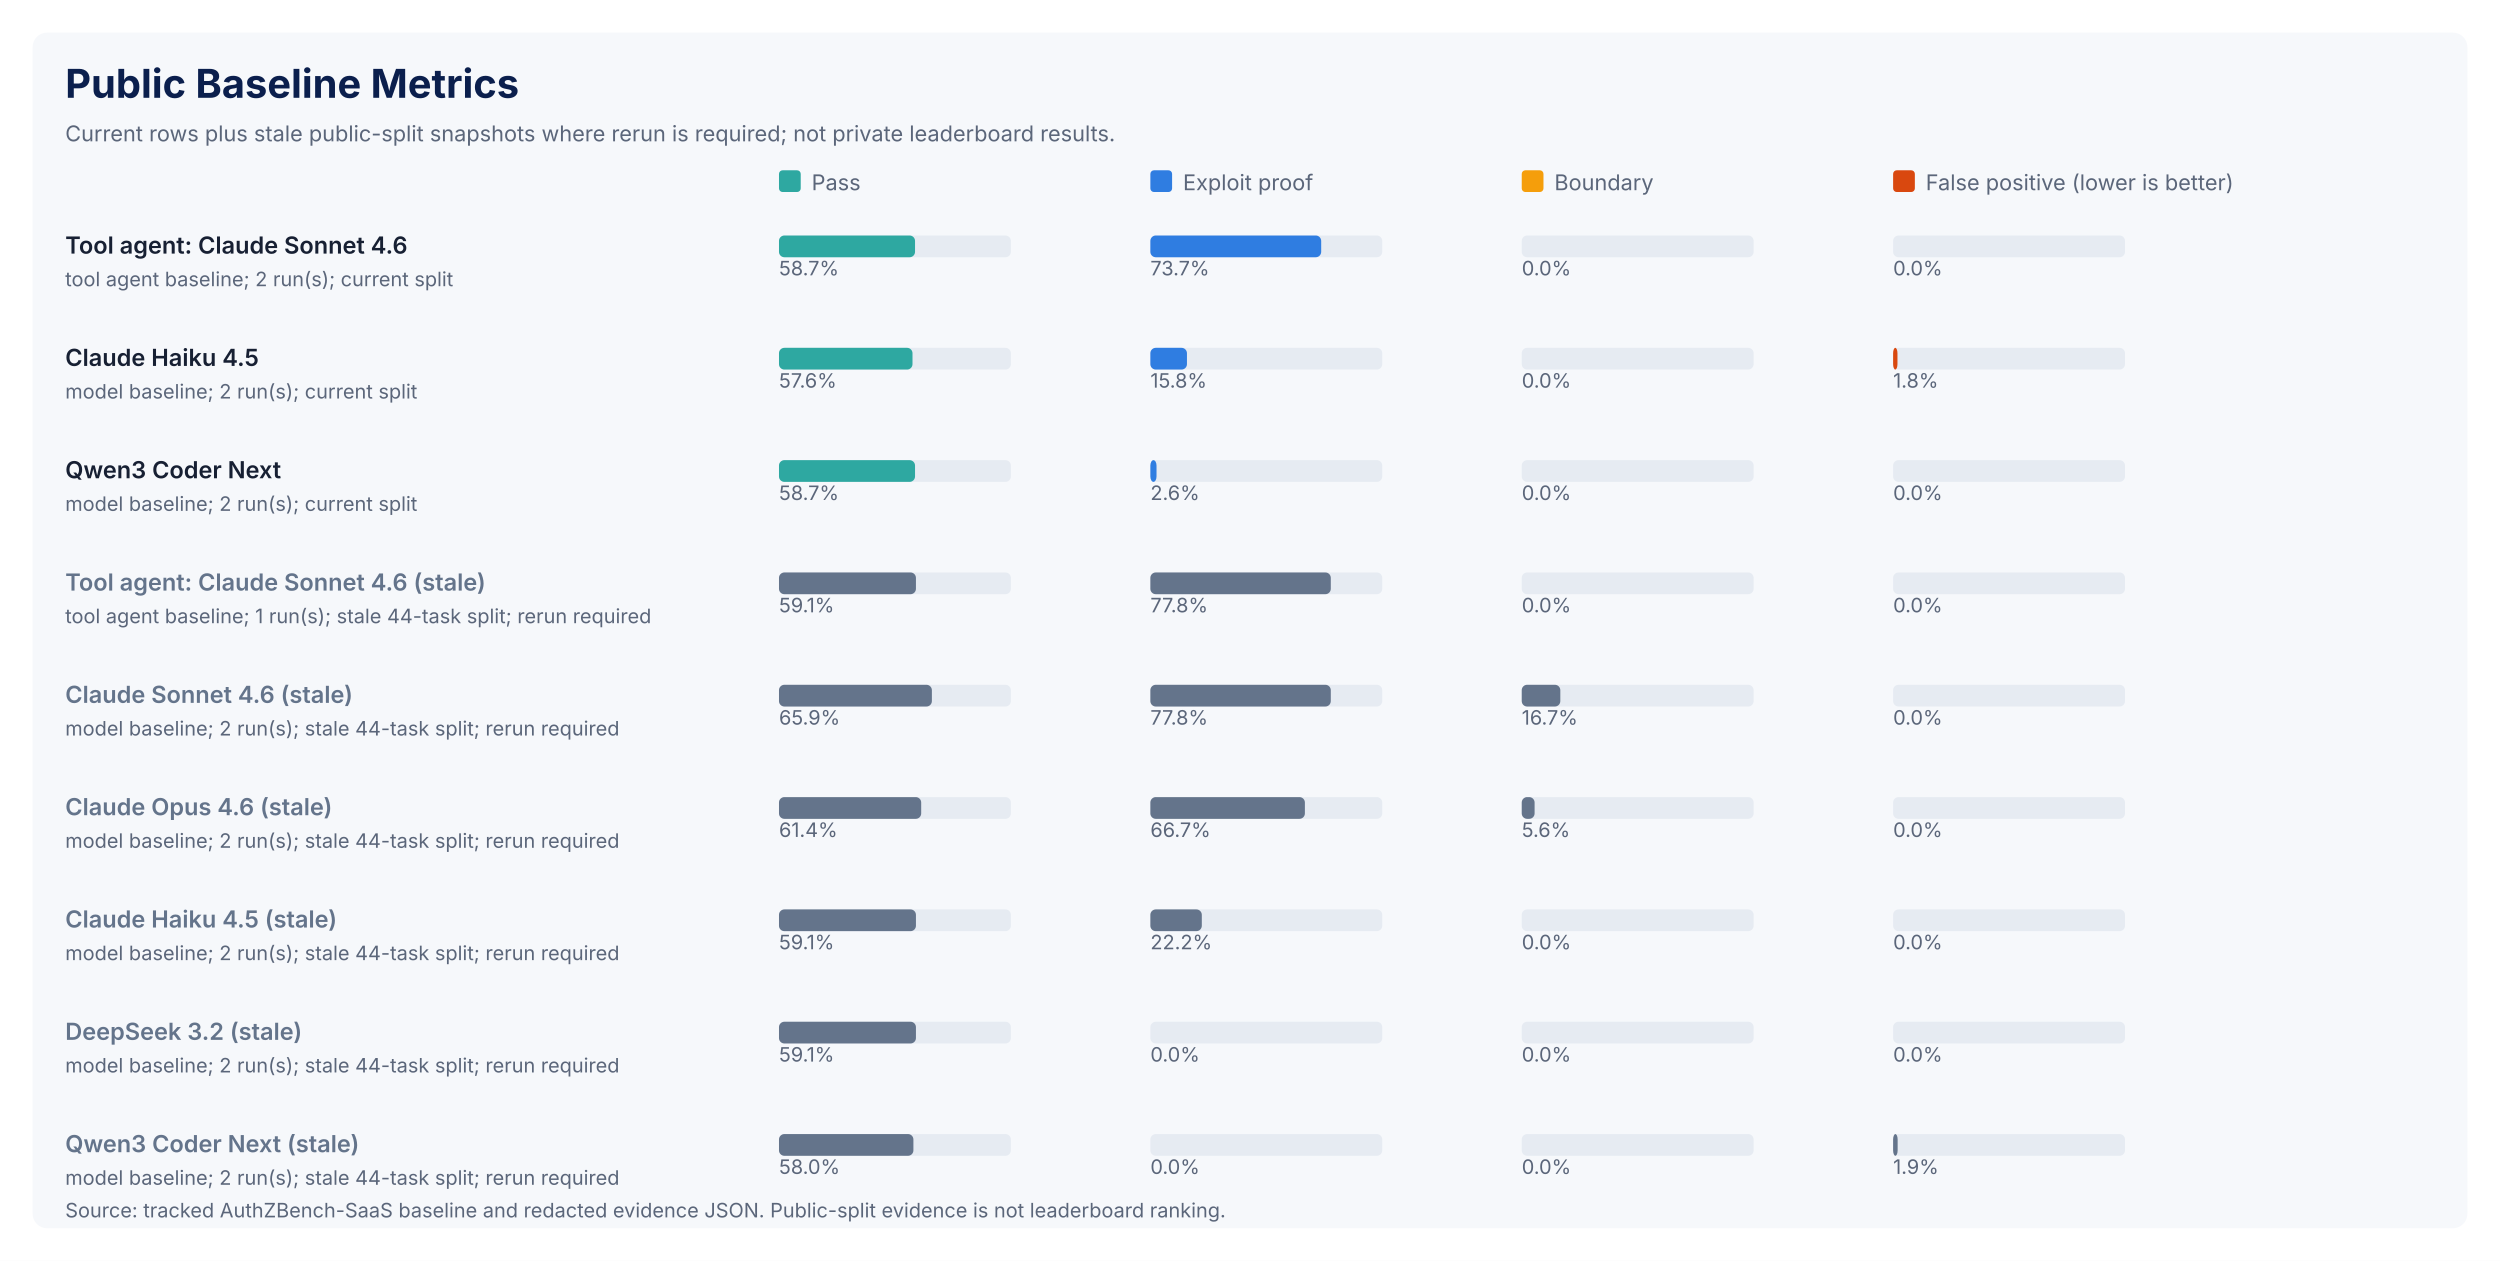
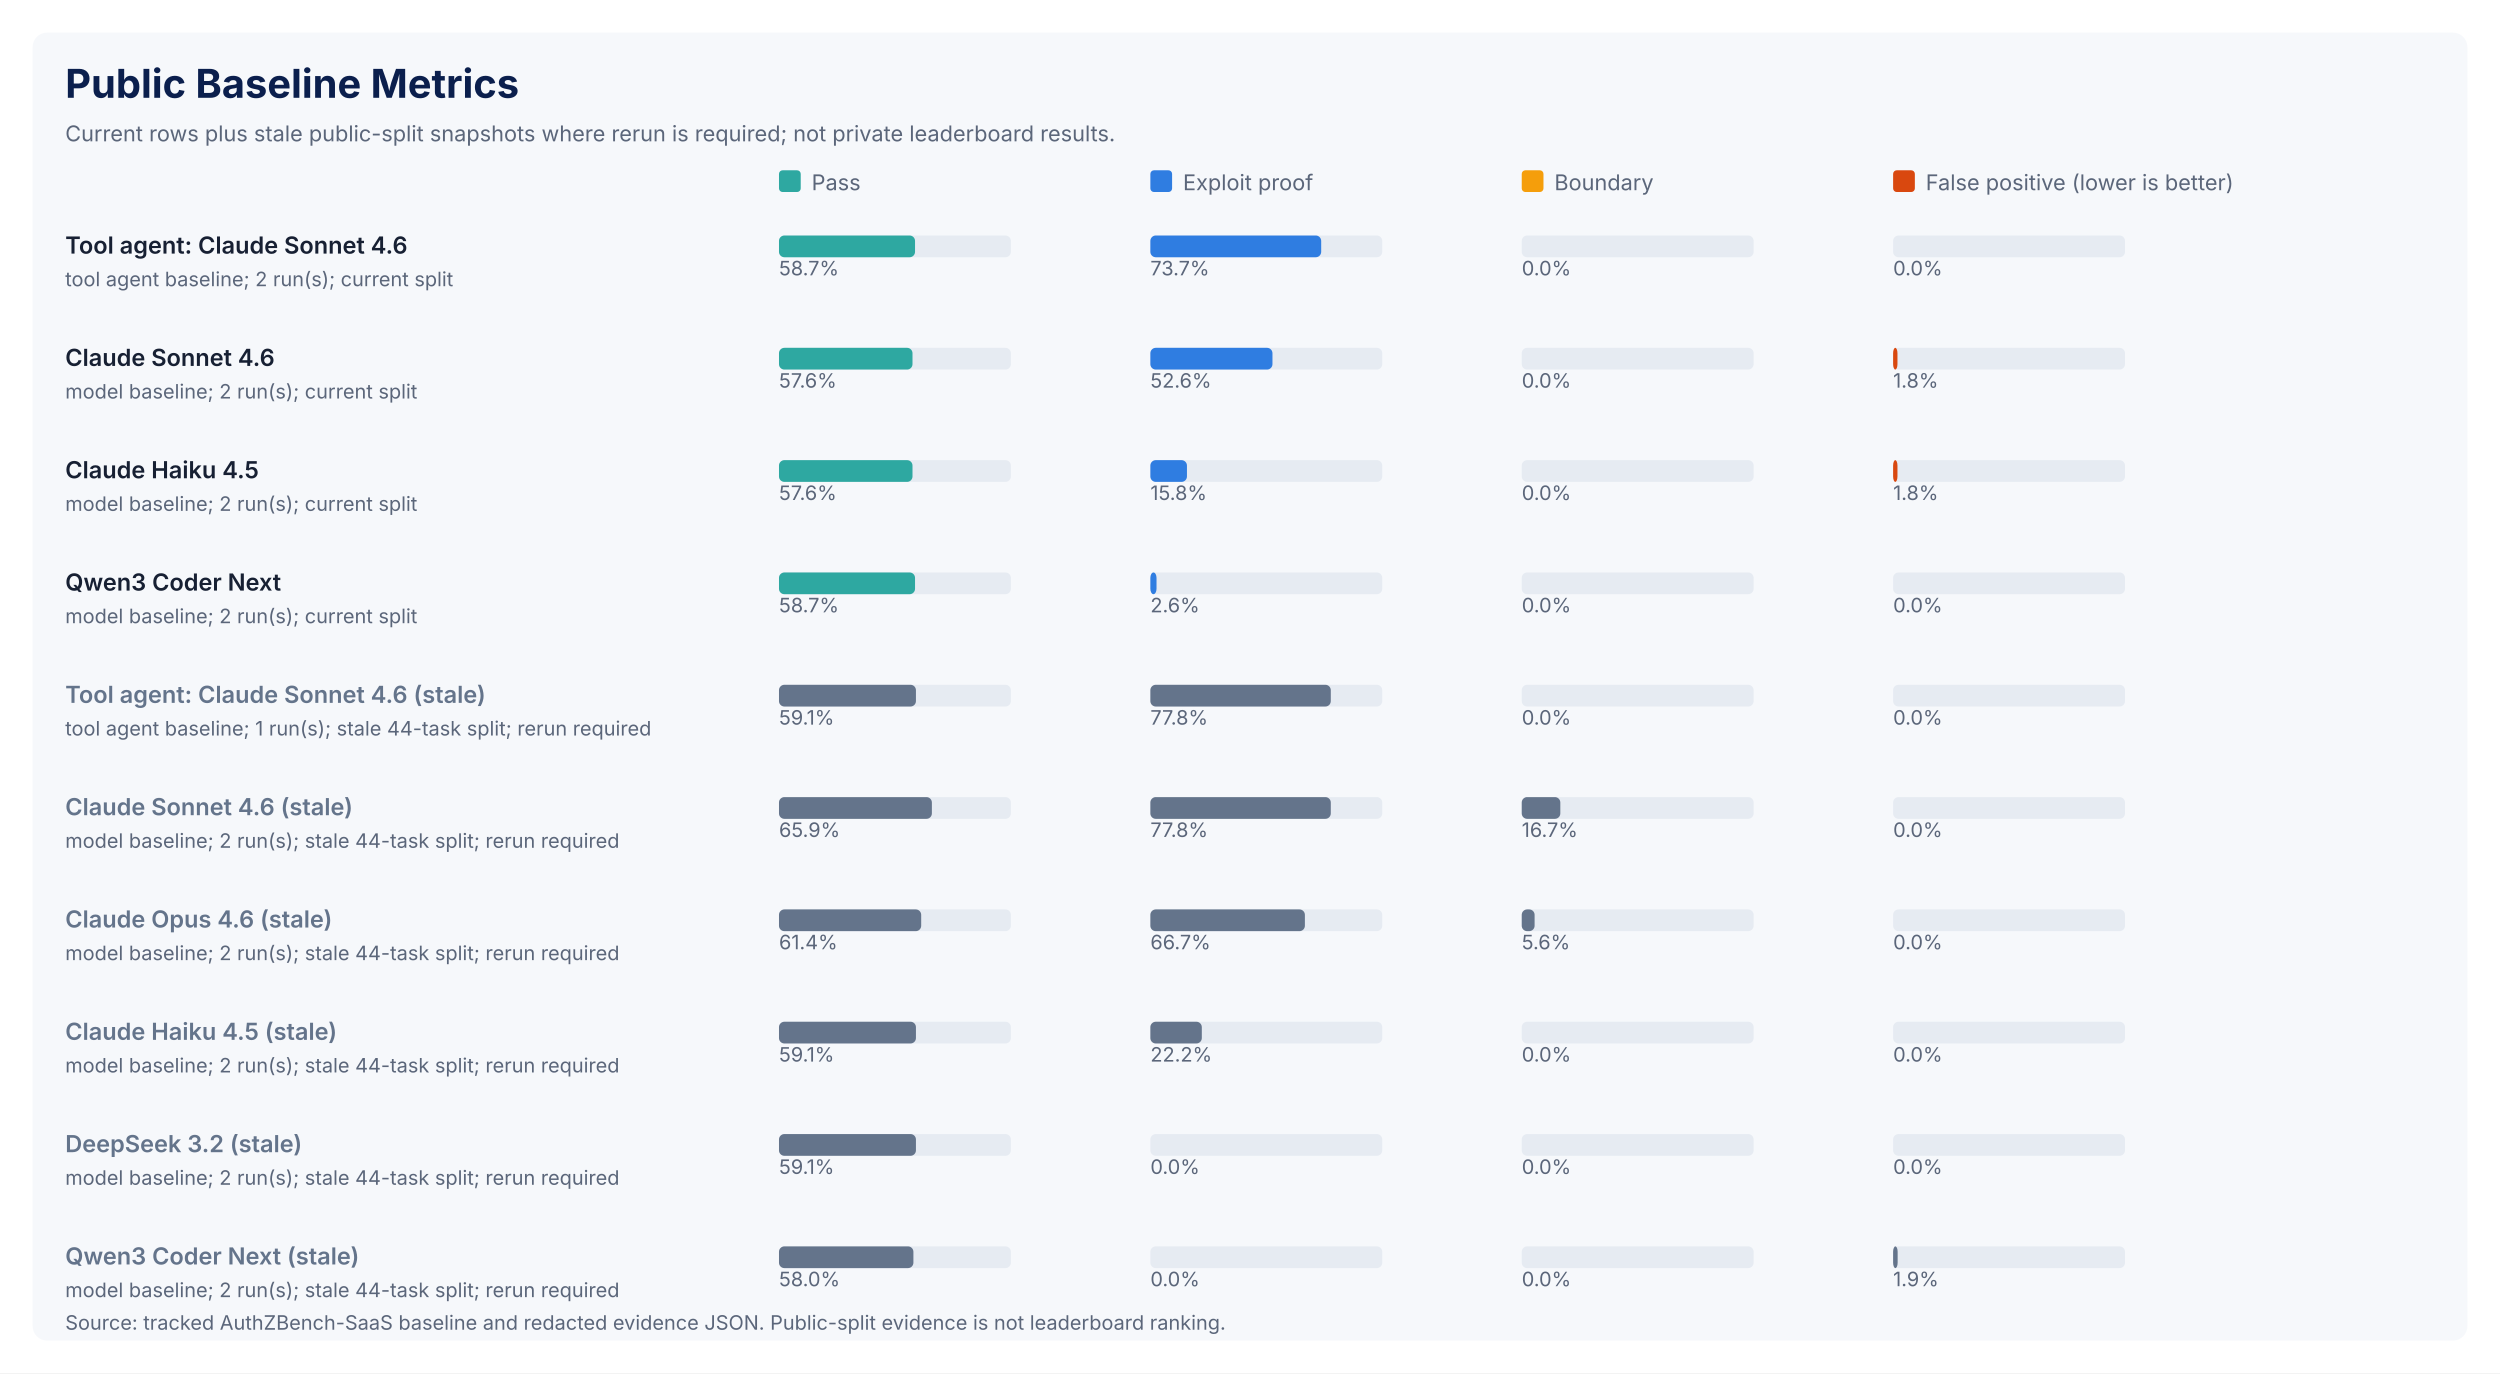
- <svg xmlns="http://www.w3.org/2000/svg" width="1380" height="696" viewBox="0 0 1380 696" role="img" aria-labelledby="title desc">
-   <rect x="0.0" y="0.0" width="1380.0" height="696.0" rx="0" fill="#ffffff" />
-   <rect x="18.0" y="18.0" width="1344.0" height="660.0" rx="8" fill="#f6f8fb" />
+ <svg xmlns="http://www.w3.org/2000/svg" width="1380" height="758" viewBox="0 0 1380 758" role="img" aria-labelledby="title desc">
+   <rect x="0.0" y="0.0" width="1380.0" height="758.0" rx="0" fill="#ffffff" />
+   <rect x="18.0" y="18.0" width="1344.0" height="722.0" rx="8" fill="#f6f8fb" />
  <text x="36.0" y="54.0" fill="#0b1f4d" font-family="Inter, Arial, sans-serif" font-size="22" font-weight="700">Public Baseline Metrics</text>
  <text x="36.0" y="78.0" fill="#5b667a" font-family="Inter, Arial, sans-serif" font-size="12" font-weight="400">Current rows plus stale public-split snapshots where rerun is required; not private leaderboard results.</text>
  <rect x="430.0" y="94.0" width="12.0" height="12.0" rx="2" fill="#2ea8a1" />
  <text x="448.0" y="105.0" fill="#5b667a" font-family="Inter, Arial, sans-serif" font-size="12" font-weight="400">Pass</text>
  <rect x="635.0" y="94.0" width="12.0" height="12.0" rx="2" fill="#2f7de1" />
  <text x="653.0" y="105.0" fill="#5b667a" font-family="Inter, Arial, sans-serif" font-size="12" font-weight="400">Exploit proof</text>
  <rect x="840.0" y="94.0" width="12.0" height="12.0" rx="2" fill="#f59e0b" />
  <text x="858.0" y="105.0" fill="#5b667a" font-family="Inter, Arial, sans-serif" font-size="12" font-weight="400">Boundary</text>
  <rect x="1045.0" y="94.0" width="12.0" height="12.0" rx="2" fill="#d9480f" />
  <text x="1063.0" y="105.0" fill="#5b667a" font-family="Inter, Arial, sans-serif" font-size="12" font-weight="400">False positive (lower is better)</text>
  <text x="36.0" y="140.0" fill="#172033" font-family="Inter, Arial, sans-serif" font-size="13" font-weight="600">Tool agent: Claude Sonnet 4.6</text>
  <text x="36.0" y="158.0" fill="#5b667a" font-family="Inter, Arial, sans-serif" font-size="11" font-weight="400">tool agent baseline; 2 run(s); current split</text>
  <rect x="430.0" y="130.0" width="128.0" height="12.0" rx="3" fill="#e6ebf2" />
  <rect x="430.0" y="130.0" width="75.1" height="12.0" rx="3" fill="#2ea8a1" />
  <text x="430.0" y="152.0" fill="#5b667a" font-family="Inter, Arial, sans-serif" font-size="11" font-weight="400">58.7%</text>
  <rect x="635.0" y="130.0" width="128.0" height="12.0" rx="3" fill="#e6ebf2" />
  <rect x="635.0" y="130.0" width="94.3" height="12.0" rx="3" fill="#2f7de1" />
  <text x="635.0" y="152.0" fill="#5b667a" font-family="Inter, Arial, sans-serif" font-size="11" font-weight="400">73.7%</text>
  <rect x="840.0" y="130.0" width="128.0" height="12.0" rx="3" fill="#e6ebf2" />
  <rect x="840.0" y="130.0" width="0.0" height="12.0" rx="3" fill="#f59e0b" />
  <text x="840.0" y="152.0" fill="#5b667a" font-family="Inter, Arial, sans-serif" font-size="11" font-weight="400">0.0%</text>
  <rect x="1045.0" y="130.0" width="128.0" height="12.0" rx="3" fill="#e6ebf2" />
  <rect x="1045.0" y="130.0" width="0.0" height="12.0" rx="3" fill="#d9480f" />
  <text x="1045.0" y="152.0" fill="#5b667a" font-family="Inter, Arial, sans-serif" font-size="11" font-weight="400">0.0%</text>
-   <text x="36.0" y="202.0" fill="#172033" font-family="Inter, Arial, sans-serif" font-size="13" font-weight="600">Claude Haiku 4.5</text>
+   <text x="36.0" y="202.0" fill="#172033" font-family="Inter, Arial, sans-serif" font-size="13" font-weight="600">Claude Sonnet 4.6</text>
  <text x="36.0" y="220.0" fill="#5b667a" font-family="Inter, Arial, sans-serif" font-size="11" font-weight="400">model baseline; 2 run(s); current split</text>
  <rect x="430.0" y="192.0" width="128.0" height="12.0" rx="3" fill="#e6ebf2" />
  <rect x="430.0" y="192.0" width="73.7" height="12.0" rx="3" fill="#2ea8a1" />
  <text x="430.0" y="214.0" fill="#5b667a" font-family="Inter, Arial, sans-serif" font-size="11" font-weight="400">57.6%</text>
  <rect x="635.0" y="192.0" width="128.0" height="12.0" rx="3" fill="#e6ebf2" />
-   <rect x="635.0" y="192.0" width="20.2" height="12.0" rx="3" fill="#2f7de1" />
-   <text x="635.0" y="214.0" fill="#5b667a" font-family="Inter, Arial, sans-serif" font-size="11" font-weight="400">15.8%</text>
+   <rect x="635.0" y="192.0" width="67.4" height="12.0" rx="3" fill="#2f7de1" />
+   <text x="635.0" y="214.0" fill="#5b667a" font-family="Inter, Arial, sans-serif" font-size="11" font-weight="400">52.6%</text>
  <rect x="840.0" y="192.0" width="128.0" height="12.0" rx="3" fill="#e6ebf2" />
  <rect x="840.0" y="192.0" width="0.0" height="12.0" rx="3" fill="#f59e0b" />
  <text x="840.0" y="214.0" fill="#5b667a" font-family="Inter, Arial, sans-serif" font-size="11" font-weight="400">0.0%</text>
  <rect x="1045.0" y="192.0" width="128.0" height="12.0" rx="3" fill="#e6ebf2" />
  <rect x="1045.0" y="192.0" width="2.4" height="12.0" rx="3" fill="#d9480f" />
  <text x="1045.0" y="214.0" fill="#5b667a" font-family="Inter, Arial, sans-serif" font-size="11" font-weight="400">1.8%</text>
-   <text x="36.0" y="264.0" fill="#172033" font-family="Inter, Arial, sans-serif" font-size="13" font-weight="600">Qwen3 Coder Next</text>
+   <text x="36.0" y="264.0" fill="#172033" font-family="Inter, Arial, sans-serif" font-size="13" font-weight="600">Claude Haiku 4.5</text>
  <text x="36.0" y="282.0" fill="#5b667a" font-family="Inter, Arial, sans-serif" font-size="11" font-weight="400">model baseline; 2 run(s); current split</text>
  <rect x="430.0" y="254.0" width="128.0" height="12.0" rx="3" fill="#e6ebf2" />
-   <rect x="430.0" y="254.0" width="75.1" height="12.0" rx="3" fill="#2ea8a1" />
-   <text x="430.0" y="276.0" fill="#5b667a" font-family="Inter, Arial, sans-serif" font-size="11" font-weight="400">58.7%</text>
+   <rect x="430.0" y="254.0" width="73.7" height="12.0" rx="3" fill="#2ea8a1" />
+   <text x="430.0" y="276.0" fill="#5b667a" font-family="Inter, Arial, sans-serif" font-size="11" font-weight="400">57.6%</text>
  <rect x="635.0" y="254.0" width="128.0" height="12.0" rx="3" fill="#e6ebf2" />
-   <rect x="635.0" y="254.0" width="3.4" height="12.0" rx="3" fill="#2f7de1" />
-   <text x="635.0" y="276.0" fill="#5b667a" font-family="Inter, Arial, sans-serif" font-size="11" font-weight="400">2.6%</text>
+   <rect x="635.0" y="254.0" width="20.2" height="12.0" rx="3" fill="#2f7de1" />
+   <text x="635.0" y="276.0" fill="#5b667a" font-family="Inter, Arial, sans-serif" font-size="11" font-weight="400">15.8%</text>
  <rect x="840.0" y="254.0" width="128.0" height="12.0" rx="3" fill="#e6ebf2" />
  <rect x="840.0" y="254.0" width="0.0" height="12.0" rx="3" fill="#f59e0b" />
  <text x="840.0" y="276.0" fill="#5b667a" font-family="Inter, Arial, sans-serif" font-size="11" font-weight="400">0.0%</text>
  <rect x="1045.0" y="254.0" width="128.0" height="12.0" rx="3" fill="#e6ebf2" />
-   <rect x="1045.0" y="254.0" width="0.0" height="12.0" rx="3" fill="#d9480f" />
-   <text x="1045.0" y="276.0" fill="#5b667a" font-family="Inter, Arial, sans-serif" font-size="11" font-weight="400">0.0%</text>
-   <text x="36.0" y="326.0" fill="#64748b" font-family="Inter, Arial, sans-serif" font-size="13" font-weight="600">Tool agent: Claude Sonnet 4.6 (stale)</text>
-   <text x="36.0" y="344.0" fill="#5b667a" font-family="Inter, Arial, sans-serif" font-size="11" font-weight="400">tool agent baseline; 1 run(s); stale 44-task split; rerun required</text>
+   <rect x="1045.0" y="254.0" width="2.4" height="12.0" rx="3" fill="#d9480f" />
+   <text x="1045.0" y="276.0" fill="#5b667a" font-family="Inter, Arial, sans-serif" font-size="11" font-weight="400">1.8%</text>
+   <text x="36.0" y="326.0" fill="#172033" font-family="Inter, Arial, sans-serif" font-size="13" font-weight="600">Qwen3 Coder Next</text>
+   <text x="36.0" y="344.0" fill="#5b667a" font-family="Inter, Arial, sans-serif" font-size="11" font-weight="400">model baseline; 2 run(s); current split</text>
  <rect x="430.0" y="316.0" width="128.0" height="12.0" rx="3" fill="#e6ebf2" />
-   <rect x="430.0" y="316.0" width="75.6" height="12.0" rx="3" fill="#64748b" />
-   <text x="430.0" y="338.0" fill="#5b667a" font-family="Inter, Arial, sans-serif" font-size="11" font-weight="400">59.1%</text>
+   <rect x="430.0" y="316.0" width="75.1" height="12.0" rx="3" fill="#2ea8a1" />
+   <text x="430.0" y="338.0" fill="#5b667a" font-family="Inter, Arial, sans-serif" font-size="11" font-weight="400">58.7%</text>
  <rect x="635.0" y="316.0" width="128.0" height="12.0" rx="3" fill="#e6ebf2" />
-   <rect x="635.0" y="316.0" width="99.6" height="12.0" rx="3" fill="#64748b" />
-   <text x="635.0" y="338.0" fill="#5b667a" font-family="Inter, Arial, sans-serif" font-size="11" font-weight="400">77.8%</text>
+   <rect x="635.0" y="316.0" width="3.4" height="12.0" rx="3" fill="#2f7de1" />
+   <text x="635.0" y="338.0" fill="#5b667a" font-family="Inter, Arial, sans-serif" font-size="11" font-weight="400">2.6%</text>
  <rect x="840.0" y="316.0" width="128.0" height="12.0" rx="3" fill="#e6ebf2" />
-   <rect x="840.0" y="316.0" width="0.0" height="12.0" rx="3" fill="#64748b" />
+   <rect x="840.0" y="316.0" width="0.0" height="12.0" rx="3" fill="#f59e0b" />
  <text x="840.0" y="338.0" fill="#5b667a" font-family="Inter, Arial, sans-serif" font-size="11" font-weight="400">0.0%</text>
  <rect x="1045.0" y="316.0" width="128.0" height="12.0" rx="3" fill="#e6ebf2" />
-   <rect x="1045.0" y="316.0" width="0.0" height="12.0" rx="3" fill="#64748b" />
+   <rect x="1045.0" y="316.0" width="0.0" height="12.0" rx="3" fill="#d9480f" />
  <text x="1045.0" y="338.0" fill="#5b667a" font-family="Inter, Arial, sans-serif" font-size="11" font-weight="400">0.0%</text>
-   <text x="36.0" y="388.0" fill="#64748b" font-family="Inter, Arial, sans-serif" font-size="13" font-weight="600">Claude Sonnet 4.6 (stale)</text>
-   <text x="36.0" y="406.0" fill="#5b667a" font-family="Inter, Arial, sans-serif" font-size="11" font-weight="400">model baseline; 2 run(s); stale 44-task split; rerun required</text>
+   <text x="36.0" y="388.0" fill="#64748b" font-family="Inter, Arial, sans-serif" font-size="13" font-weight="600">Tool agent: Claude Sonnet 4.6 (stale)</text>
+   <text x="36.0" y="406.0" fill="#5b667a" font-family="Inter, Arial, sans-serif" font-size="11" font-weight="400">tool agent baseline; 1 run(s); stale 44-task split; rerun required</text>
  <rect x="430.0" y="378.0" width="128.0" height="12.0" rx="3" fill="#e6ebf2" />
-   <rect x="430.0" y="378.0" width="84.4" height="12.0" rx="3" fill="#64748b" />
-   <text x="430.0" y="400.0" fill="#5b667a" font-family="Inter, Arial, sans-serif" font-size="11" font-weight="400">65.9%</text>
+   <rect x="430.0" y="378.0" width="75.6" height="12.0" rx="3" fill="#64748b" />
+   <text x="430.0" y="400.0" fill="#5b667a" font-family="Inter, Arial, sans-serif" font-size="11" font-weight="400">59.1%</text>
  <rect x="635.0" y="378.0" width="128.0" height="12.0" rx="3" fill="#e6ebf2" />
  <rect x="635.0" y="378.0" width="99.6" height="12.0" rx="3" fill="#64748b" />
  <text x="635.0" y="400.0" fill="#5b667a" font-family="Inter, Arial, sans-serif" font-size="11" font-weight="400">77.8%</text>
  <rect x="840.0" y="378.0" width="128.0" height="12.0" rx="3" fill="#e6ebf2" />
-   <rect x="840.0" y="378.0" width="21.3" height="12.0" rx="3" fill="#64748b" />
-   <text x="840.0" y="400.0" fill="#5b667a" font-family="Inter, Arial, sans-serif" font-size="11" font-weight="400">16.7%</text>
+   <rect x="840.0" y="378.0" width="0.0" height="12.0" rx="3" fill="#64748b" />
+   <text x="840.0" y="400.0" fill="#5b667a" font-family="Inter, Arial, sans-serif" font-size="11" font-weight="400">0.0%</text>
  <rect x="1045.0" y="378.0" width="128.0" height="12.0" rx="3" fill="#e6ebf2" />
  <rect x="1045.0" y="378.0" width="0.0" height="12.0" rx="3" fill="#64748b" />
  <text x="1045.0" y="400.0" fill="#5b667a" font-family="Inter, Arial, sans-serif" font-size="11" font-weight="400">0.0%</text>
-   <text x="36.0" y="450.0" fill="#64748b" font-family="Inter, Arial, sans-serif" font-size="13" font-weight="600">Claude Opus 4.6 (stale)</text>
+   <text x="36.0" y="450.0" fill="#64748b" font-family="Inter, Arial, sans-serif" font-size="13" font-weight="600">Claude Sonnet 4.6 (stale)</text>
  <text x="36.0" y="468.0" fill="#5b667a" font-family="Inter, Arial, sans-serif" font-size="11" font-weight="400">model baseline; 2 run(s); stale 44-task split; rerun required</text>
  <rect x="430.0" y="440.0" width="128.0" height="12.0" rx="3" fill="#e6ebf2" />
-   <rect x="430.0" y="440.0" width="78.5" height="12.0" rx="3" fill="#64748b" />
-   <text x="430.0" y="462.0" fill="#5b667a" font-family="Inter, Arial, sans-serif" font-size="11" font-weight="400">61.4%</text>
+   <rect x="430.0" y="440.0" width="84.4" height="12.0" rx="3" fill="#64748b" />
+   <text x="430.0" y="462.0" fill="#5b667a" font-family="Inter, Arial, sans-serif" font-size="11" font-weight="400">65.9%</text>
  <rect x="635.0" y="440.0" width="128.0" height="12.0" rx="3" fill="#e6ebf2" />
-   <rect x="635.0" y="440.0" width="85.3" height="12.0" rx="3" fill="#64748b" />
-   <text x="635.0" y="462.0" fill="#5b667a" font-family="Inter, Arial, sans-serif" font-size="11" font-weight="400">66.7%</text>
+   <rect x="635.0" y="440.0" width="99.6" height="12.0" rx="3" fill="#64748b" />
+   <text x="635.0" y="462.0" fill="#5b667a" font-family="Inter, Arial, sans-serif" font-size="11" font-weight="400">77.8%</text>
  <rect x="840.0" y="440.0" width="128.0" height="12.0" rx="3" fill="#e6ebf2" />
-   <rect x="840.0" y="440.0" width="7.1" height="12.0" rx="3" fill="#64748b" />
-   <text x="840.0" y="462.0" fill="#5b667a" font-family="Inter, Arial, sans-serif" font-size="11" font-weight="400">5.6%</text>
+   <rect x="840.0" y="440.0" width="21.3" height="12.0" rx="3" fill="#64748b" />
+   <text x="840.0" y="462.0" fill="#5b667a" font-family="Inter, Arial, sans-serif" font-size="11" font-weight="400">16.7%</text>
  <rect x="1045.0" y="440.0" width="128.0" height="12.0" rx="3" fill="#e6ebf2" />
  <rect x="1045.0" y="440.0" width="0.0" height="12.0" rx="3" fill="#64748b" />
  <text x="1045.0" y="462.0" fill="#5b667a" font-family="Inter, Arial, sans-serif" font-size="11" font-weight="400">0.0%</text>
-   <text x="36.0" y="512.0" fill="#64748b" font-family="Inter, Arial, sans-serif" font-size="13" font-weight="600">Claude Haiku 4.5 (stale)</text>
+   <text x="36.0" y="512.0" fill="#64748b" font-family="Inter, Arial, sans-serif" font-size="13" font-weight="600">Claude Opus 4.6 (stale)</text>
  <text x="36.0" y="530.0" fill="#5b667a" font-family="Inter, Arial, sans-serif" font-size="11" font-weight="400">model baseline; 2 run(s); stale 44-task split; rerun required</text>
  <rect x="430.0" y="502.0" width="128.0" height="12.0" rx="3" fill="#e6ebf2" />
-   <rect x="430.0" y="502.0" width="75.6" height="12.0" rx="3" fill="#64748b" />
-   <text x="430.0" y="524.0" fill="#5b667a" font-family="Inter, Arial, sans-serif" font-size="11" font-weight="400">59.1%</text>
+   <rect x="430.0" y="502.0" width="78.5" height="12.0" rx="3" fill="#64748b" />
+   <text x="430.0" y="524.0" fill="#5b667a" font-family="Inter, Arial, sans-serif" font-size="11" font-weight="400">61.4%</text>
  <rect x="635.0" y="502.0" width="128.0" height="12.0" rx="3" fill="#e6ebf2" />
-   <rect x="635.0" y="502.0" width="28.4" height="12.0" rx="3" fill="#64748b" />
-   <text x="635.0" y="524.0" fill="#5b667a" font-family="Inter, Arial, sans-serif" font-size="11" font-weight="400">22.2%</text>
+   <rect x="635.0" y="502.0" width="85.3" height="12.0" rx="3" fill="#64748b" />
+   <text x="635.0" y="524.0" fill="#5b667a" font-family="Inter, Arial, sans-serif" font-size="11" font-weight="400">66.7%</text>
  <rect x="840.0" y="502.0" width="128.0" height="12.0" rx="3" fill="#e6ebf2" />
-   <rect x="840.0" y="502.0" width="0.0" height="12.0" rx="3" fill="#64748b" />
-   <text x="840.0" y="524.0" fill="#5b667a" font-family="Inter, Arial, sans-serif" font-size="11" font-weight="400">0.0%</text>
+   <rect x="840.0" y="502.0" width="7.1" height="12.0" rx="3" fill="#64748b" />
+   <text x="840.0" y="524.0" fill="#5b667a" font-family="Inter, Arial, sans-serif" font-size="11" font-weight="400">5.6%</text>
  <rect x="1045.0" y="502.0" width="128.0" height="12.0" rx="3" fill="#e6ebf2" />
  <rect x="1045.0" y="502.0" width="0.0" height="12.0" rx="3" fill="#64748b" />
  <text x="1045.0" y="524.0" fill="#5b667a" font-family="Inter, Arial, sans-serif" font-size="11" font-weight="400">0.0%</text>
-   <text x="36.0" y="574.0" fill="#64748b" font-family="Inter, Arial, sans-serif" font-size="13" font-weight="600">DeepSeek 3.2 (stale)</text>
+   <text x="36.0" y="574.0" fill="#64748b" font-family="Inter, Arial, sans-serif" font-size="13" font-weight="600">Claude Haiku 4.5 (stale)</text>
  <text x="36.0" y="592.0" fill="#5b667a" font-family="Inter, Arial, sans-serif" font-size="11" font-weight="400">model baseline; 2 run(s); stale 44-task split; rerun required</text>
  <rect x="430.0" y="564.0" width="128.0" height="12.0" rx="3" fill="#e6ebf2" />
  <rect x="430.0" y="564.0" width="75.6" height="12.0" rx="3" fill="#64748b" />
  <text x="430.0" y="586.0" fill="#5b667a" font-family="Inter, Arial, sans-serif" font-size="11" font-weight="400">59.1%</text>
  <rect x="635.0" y="564.0" width="128.0" height="12.0" rx="3" fill="#e6ebf2" />
-   <rect x="635.0" y="564.0" width="0.0" height="12.0" rx="3" fill="#64748b" />
-   <text x="635.0" y="586.0" fill="#5b667a" font-family="Inter, Arial, sans-serif" font-size="11" font-weight="400">0.0%</text>
+   <rect x="635.0" y="564.0" width="28.4" height="12.0" rx="3" fill="#64748b" />
+   <text x="635.0" y="586.0" fill="#5b667a" font-family="Inter, Arial, sans-serif" font-size="11" font-weight="400">22.2%</text>
  <rect x="840.0" y="564.0" width="128.0" height="12.0" rx="3" fill="#e6ebf2" />
  <rect x="840.0" y="564.0" width="0.0" height="12.0" rx="3" fill="#64748b" />
  <text x="840.0" y="586.0" fill="#5b667a" font-family="Inter, Arial, sans-serif" font-size="11" font-weight="400">0.0%</text>
  <rect x="1045.0" y="564.0" width="128.0" height="12.0" rx="3" fill="#e6ebf2" />
  <rect x="1045.0" y="564.0" width="0.0" height="12.0" rx="3" fill="#64748b" />
  <text x="1045.0" y="586.0" fill="#5b667a" font-family="Inter, Arial, sans-serif" font-size="11" font-weight="400">0.0%</text>
-   <text x="36.0" y="636.0" fill="#64748b" font-family="Inter, Arial, sans-serif" font-size="13" font-weight="600">Qwen3 Coder Next (stale)</text>
+   <text x="36.0" y="636.0" fill="#64748b" font-family="Inter, Arial, sans-serif" font-size="13" font-weight="600">DeepSeek 3.2 (stale)</text>
  <text x="36.0" y="654.0" fill="#5b667a" font-family="Inter, Arial, sans-serif" font-size="11" font-weight="400">model baseline; 2 run(s); stale 44-task split; rerun required</text>
  <rect x="430.0" y="626.0" width="128.0" height="12.0" rx="3" fill="#e6ebf2" />
-   <rect x="430.0" y="626.0" width="74.2" height="12.0" rx="3" fill="#64748b" />
-   <text x="430.0" y="648.0" fill="#5b667a" font-family="Inter, Arial, sans-serif" font-size="11" font-weight="400">58.0%</text>
+   <rect x="430.0" y="626.0" width="75.6" height="12.0" rx="3" fill="#64748b" />
+   <text x="430.0" y="648.0" fill="#5b667a" font-family="Inter, Arial, sans-serif" font-size="11" font-weight="400">59.1%</text>
  <rect x="635.0" y="626.0" width="128.0" height="12.0" rx="3" fill="#e6ebf2" />
  <rect x="635.0" y="626.0" width="0.0" height="12.0" rx="3" fill="#64748b" />
  <text x="635.0" y="648.0" fill="#5b667a" font-family="Inter, Arial, sans-serif" font-size="11" font-weight="400">0.0%</text>
  <rect x="840.0" y="626.0" width="128.0" height="12.0" rx="3" fill="#e6ebf2" />
  <rect x="840.0" y="626.0" width="0.0" height="12.0" rx="3" fill="#64748b" />
  <text x="840.0" y="648.0" fill="#5b667a" font-family="Inter, Arial, sans-serif" font-size="11" font-weight="400">0.0%</text>
  <rect x="1045.0" y="626.0" width="128.0" height="12.0" rx="3" fill="#e6ebf2" />
-   <rect x="1045.0" y="626.0" width="2.5" height="12.0" rx="3" fill="#64748b" />
-   <text x="1045.0" y="648.0" fill="#5b667a" font-family="Inter, Arial, sans-serif" font-size="11" font-weight="400">1.9%</text>
-   <text x="36.0" y="672.0" fill="#5b667a" font-family="Inter, Arial, sans-serif" font-size="11" font-weight="400">Source: tracked AuthZBench-SaaS baseline and redacted evidence JSON. Public-split evidence is not leaderboard ranking.</text>
+   <rect x="1045.0" y="626.0" width="0.0" height="12.0" rx="3" fill="#64748b" />
+   <text x="1045.0" y="648.0" fill="#5b667a" font-family="Inter, Arial, sans-serif" font-size="11" font-weight="400">0.0%</text>
+   <text x="36.0" y="698.0" fill="#64748b" font-family="Inter, Arial, sans-serif" font-size="13" font-weight="600">Qwen3 Coder Next (stale)</text>
+   <text x="36.0" y="716.0" fill="#5b667a" font-family="Inter, Arial, sans-serif" font-size="11" font-weight="400">model baseline; 2 run(s); stale 44-task split; rerun required</text>
+   <rect x="430.0" y="688.0" width="128.0" height="12.0" rx="3" fill="#e6ebf2" />
+   <rect x="430.0" y="688.0" width="74.2" height="12.0" rx="3" fill="#64748b" />
+   <text x="430.0" y="710.0" fill="#5b667a" font-family="Inter, Arial, sans-serif" font-size="11" font-weight="400">58.0%</text>
+   <rect x="635.0" y="688.0" width="128.0" height="12.0" rx="3" fill="#e6ebf2" />
+   <rect x="635.0" y="688.0" width="0.0" height="12.0" rx="3" fill="#64748b" />
+   <text x="635.0" y="710.0" fill="#5b667a" font-family="Inter, Arial, sans-serif" font-size="11" font-weight="400">0.0%</text>
+   <rect x="840.0" y="688.0" width="128.0" height="12.0" rx="3" fill="#e6ebf2" />
+   <rect x="840.0" y="688.0" width="0.0" height="12.0" rx="3" fill="#64748b" />
+   <text x="840.0" y="710.0" fill="#5b667a" font-family="Inter, Arial, sans-serif" font-size="11" font-weight="400">0.0%</text>
+   <rect x="1045.0" y="688.0" width="128.0" height="12.0" rx="3" fill="#e6ebf2" />
+   <rect x="1045.0" y="688.0" width="2.5" height="12.0" rx="3" fill="#64748b" />
+   <text x="1045.0" y="710.0" fill="#5b667a" font-family="Inter, Arial, sans-serif" font-size="11" font-weight="400">1.9%</text>
+   <text x="36.0" y="734.0" fill="#5b667a" font-family="Inter, Arial, sans-serif" font-size="11" font-weight="400">Source: tracked AuthZBench-SaaS baseline and redacted evidence JSON. Public-split evidence is not leaderboard ranking.</text>
</svg>
